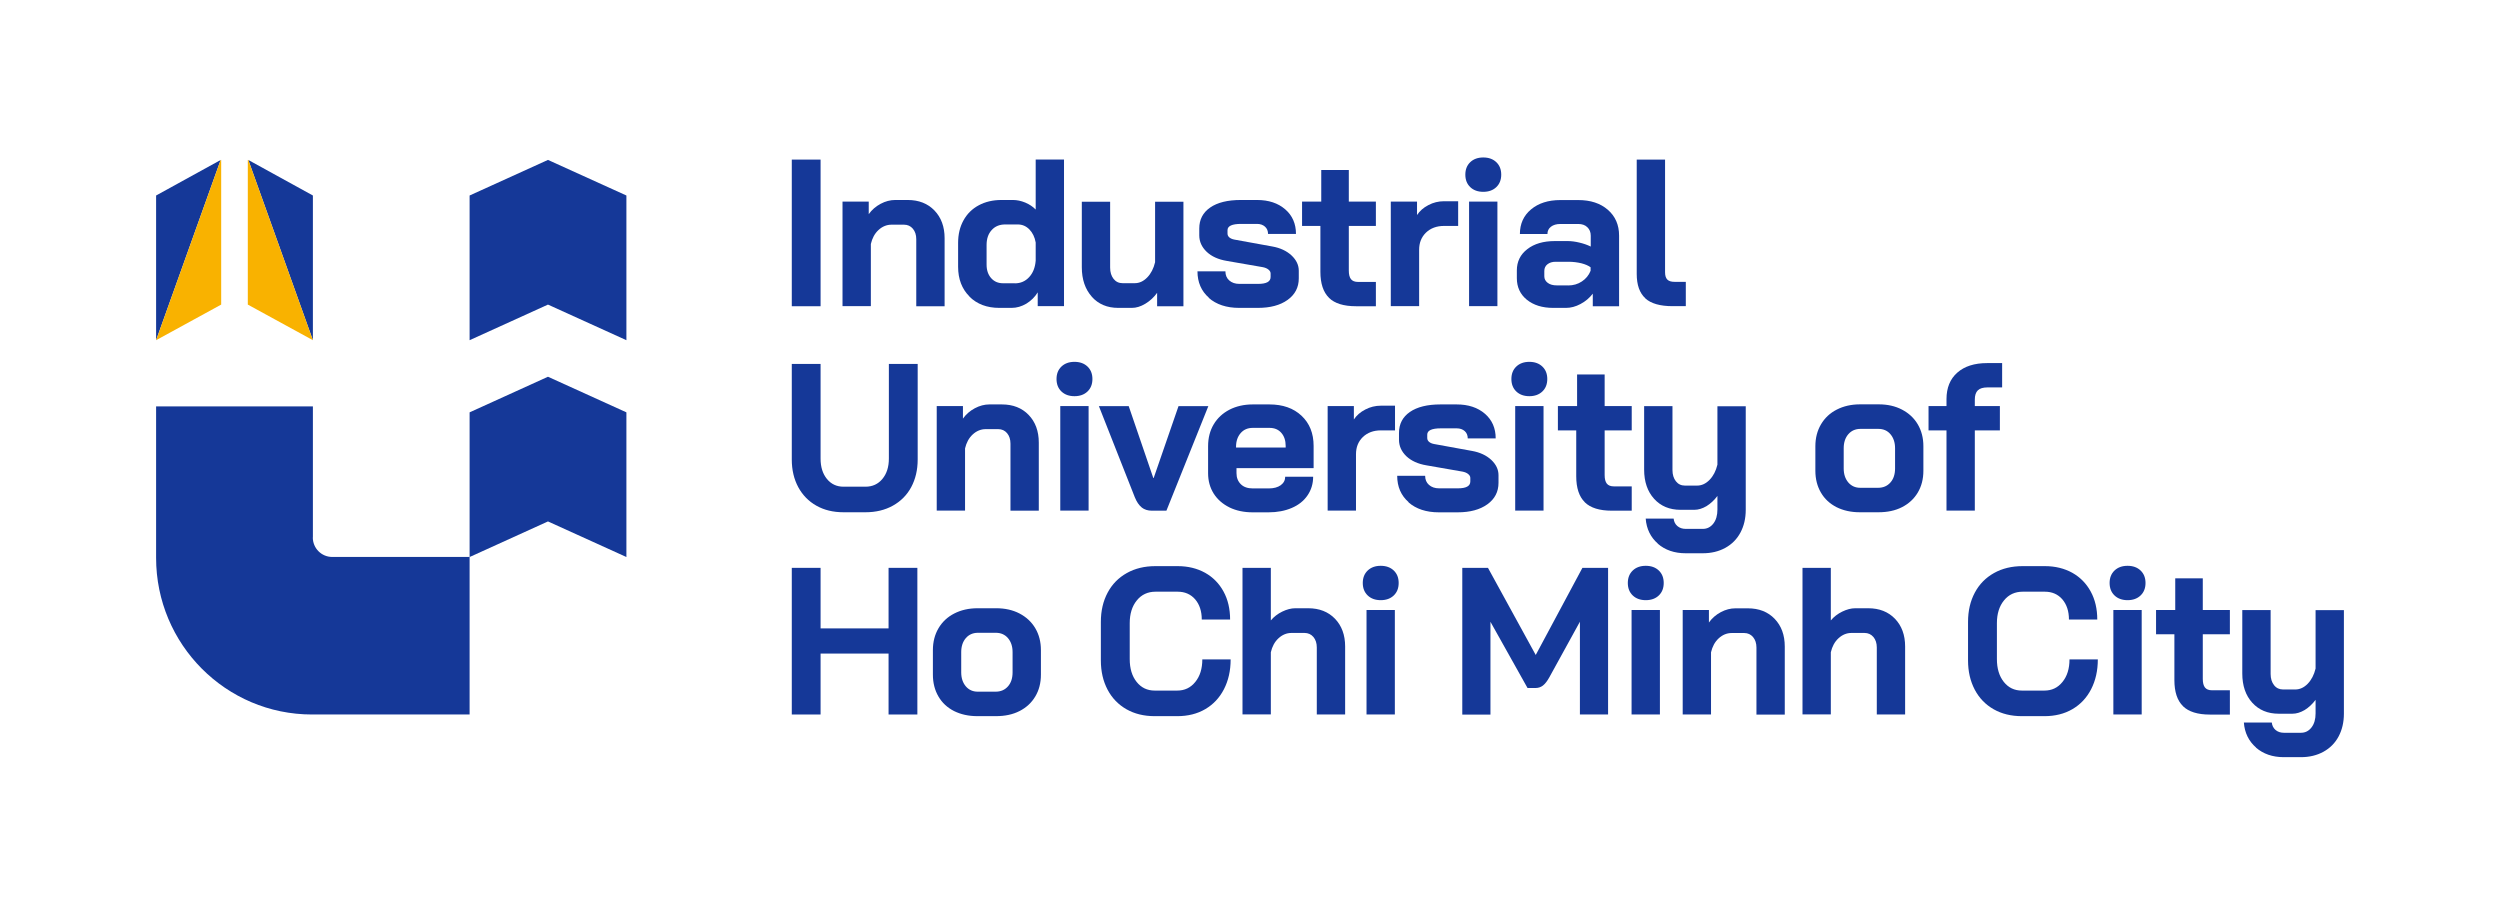
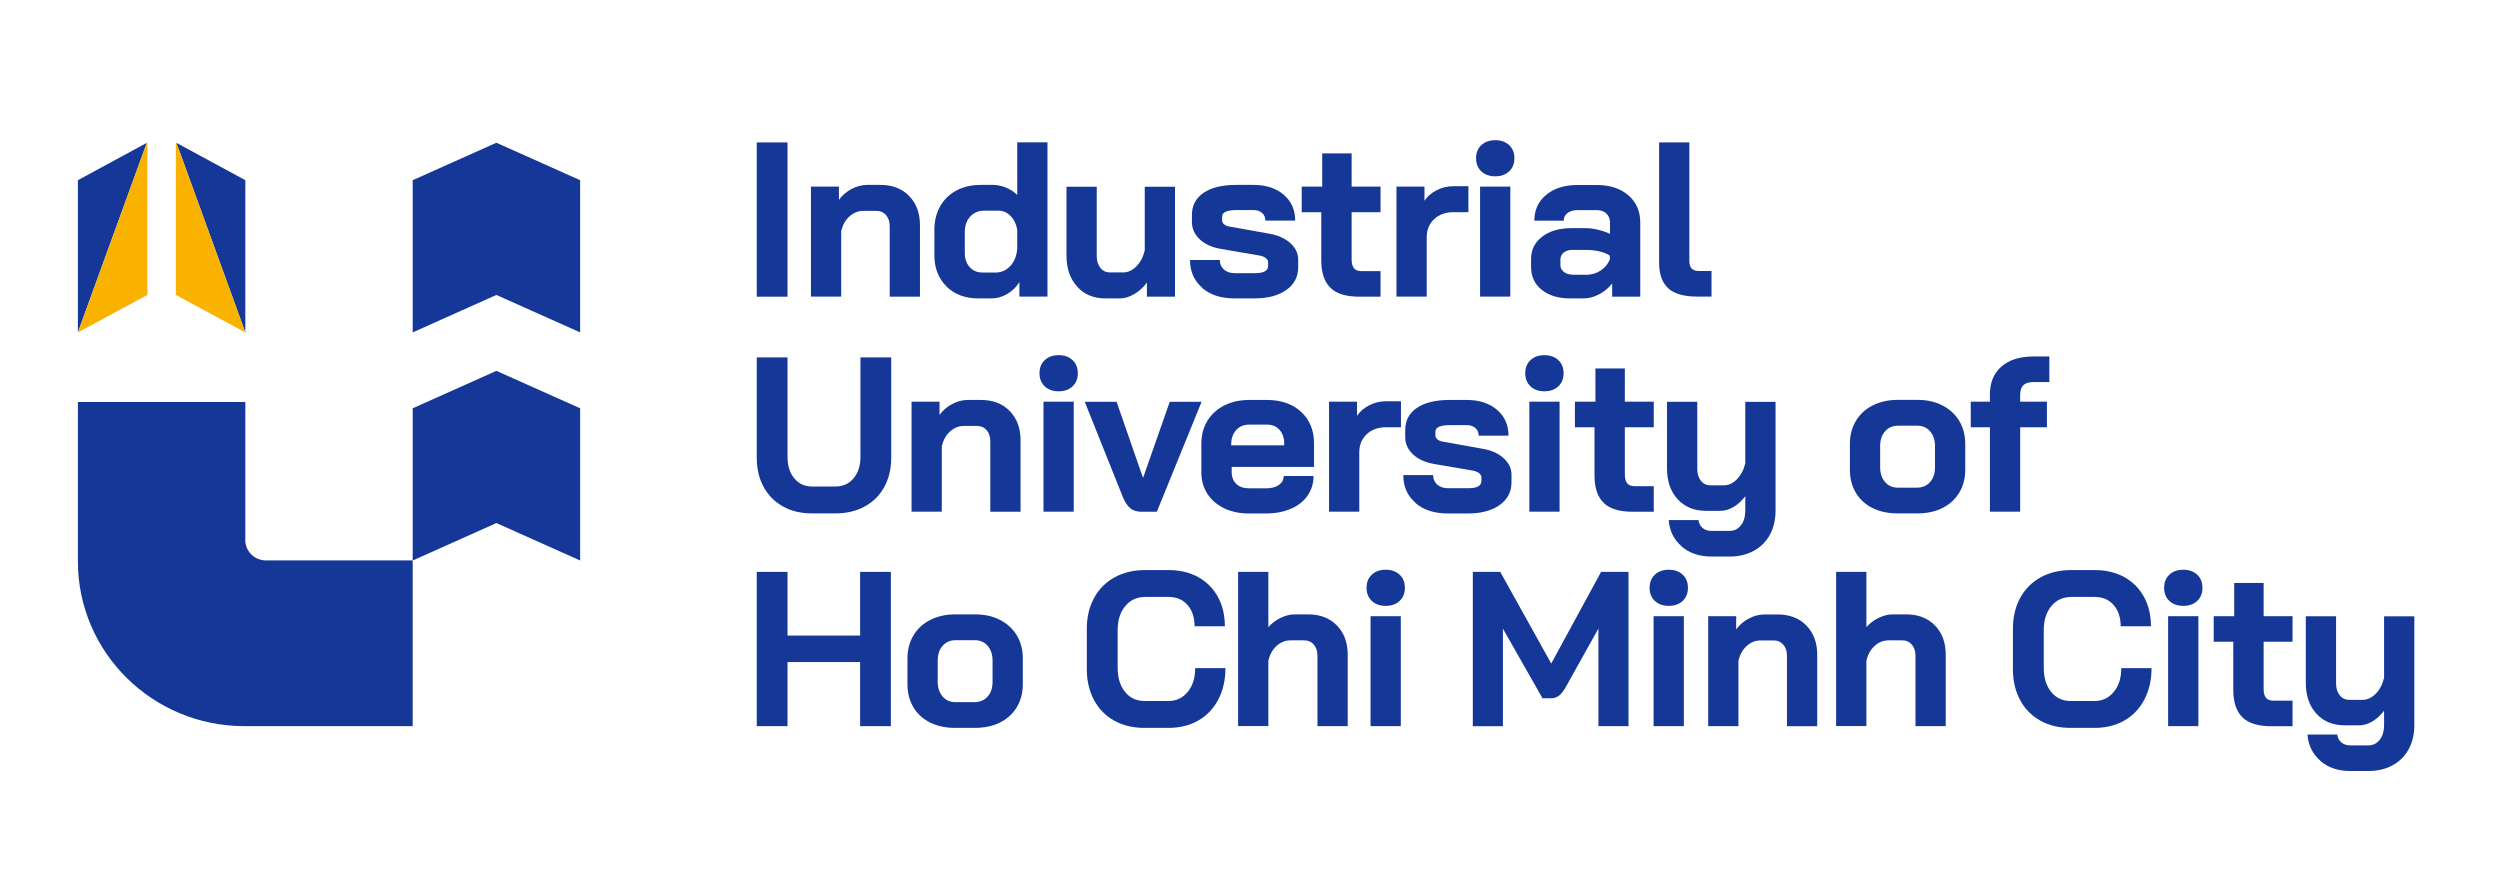
- <svg xmlns="http://www.w3.org/2000/svg" width="164" height="60" viewBox="0 0 164 60" fill="none">
-   <path d="M41.092 27.05L35.947 24.714L30.806 27.05V36.541L35.947 34.206L41.092 36.541V27.05Z" fill="#153898" />
-   <path d="M41.092 12.825L35.947 10.49L30.806 12.825V22.317L35.947 19.981L41.092 22.317V12.825Z" fill="#153898" />
-   <path d="M10.24 12.825V22.317L14.474 10.495L10.24 12.825Z" fill="#153898" />
-   <path d="M16.291 10.495L20.526 22.317V12.825L16.291 10.495Z" fill="#153898" />
-   <path d="M14.51 10.49V19.981L10.24 22.317L14.474 10.495L14.51 10.49Z" fill="#F9B200" />
-   <path d="M20.526 22.317L16.256 19.981V10.49L16.291 10.495L20.526 22.317Z" fill="#F9B200" />
-   <path d="M20.526 35.26V26.659H10.24V36.593C10.24 42.272 14.822 46.871 20.469 46.871H30.806V36.536H21.795C21.089 36.536 20.52 35.965 20.52 35.255L20.526 35.26Z" fill="#153898" />
-   <path d="M51.941 10.469H53.83V20.089H51.941V10.469Z" fill="#153898" />
-   <path d="M55.264 13.227H56.989V14.05C57.189 13.767 57.45 13.54 57.767 13.371C58.085 13.201 58.407 13.119 58.725 13.119H59.544C60.271 13.119 60.86 13.35 61.3 13.808C61.741 14.266 61.966 14.873 61.966 15.624V20.089H60.107V15.691C60.107 15.408 60.031 15.176 59.882 15.002C59.734 14.827 59.539 14.739 59.303 14.739H58.484C58.167 14.739 57.88 14.857 57.629 15.089C57.378 15.32 57.215 15.629 57.128 16.005V20.084H55.269V13.227H55.264Z" fill="#153898" />
-   <path d="M63.599 19.451C63.102 18.958 62.852 18.304 62.852 17.502V15.933C62.852 15.372 62.969 14.883 63.205 14.456C63.44 14.029 63.773 13.7 64.203 13.469C64.633 13.237 65.13 13.119 65.693 13.119H66.446C66.712 13.119 66.978 13.175 67.255 13.288C67.526 13.402 67.756 13.556 67.941 13.746V10.464H69.799V20.084H68.074V19.179C67.889 19.482 67.644 19.724 67.337 19.915C67.024 20.1 66.702 20.197 66.364 20.197H65.555C64.746 20.197 64.091 19.951 63.594 19.457L63.599 19.451ZM66.574 18.587C66.948 18.587 67.26 18.453 67.511 18.181C67.761 17.913 67.905 17.553 67.941 17.1V15.907C67.879 15.552 67.736 15.264 67.526 15.048C67.311 14.832 67.06 14.724 66.768 14.724H65.934C65.57 14.724 65.273 14.847 65.053 15.094C64.828 15.341 64.72 15.665 64.72 16.072V17.363C64.72 17.728 64.823 18.026 65.022 18.248C65.222 18.474 65.483 18.582 65.801 18.582H66.579L66.574 18.587Z" fill="#153898" />
-   <path d="M71.622 19.462C71.187 18.973 70.967 18.33 70.967 17.532V13.232H72.825V17.558C72.825 17.862 72.902 18.104 73.05 18.294C73.199 18.484 73.399 18.577 73.644 18.577H74.438C74.74 18.577 75.011 18.453 75.257 18.201C75.503 17.949 75.677 17.615 75.774 17.203V13.232H77.633V20.089H75.907V19.209C75.697 19.503 75.442 19.739 75.134 19.925C74.827 20.11 74.535 20.197 74.254 20.197H73.353C72.631 20.197 72.052 19.95 71.617 19.462H71.622Z" fill="#153898" />
-   <path d="M79.307 19.534C78.805 19.096 78.554 18.515 78.554 17.8H80.387C80.387 18.047 80.469 18.248 80.638 18.397C80.807 18.546 81.027 18.623 81.304 18.623H82.532C83.08 18.623 83.352 18.474 83.352 18.171V17.939C83.352 17.846 83.306 17.764 83.213 17.687C83.121 17.61 82.998 17.558 82.845 17.527L80.479 17.116C79.921 17.023 79.481 16.823 79.159 16.519C78.836 16.21 78.672 15.85 78.672 15.439V14.986C78.672 14.4 78.913 13.942 79.389 13.613C79.865 13.283 80.536 13.119 81.391 13.119H82.456C83.224 13.119 83.838 13.324 84.309 13.731C84.78 14.137 85.016 14.677 85.016 15.346H83.183C83.183 15.146 83.116 14.986 82.983 14.868C82.85 14.749 82.676 14.688 82.456 14.688H81.416C80.822 14.688 80.525 14.827 80.525 15.099V15.32C80.525 15.423 80.566 15.506 80.643 15.573C80.72 15.639 80.833 15.691 80.976 15.717L83.464 16.169C83.981 16.262 84.401 16.457 84.724 16.756C85.041 17.054 85.2 17.389 85.2 17.764V18.258C85.2 18.855 84.954 19.323 84.468 19.673C83.981 20.023 83.331 20.197 82.517 20.197H81.288C80.459 20.197 79.793 19.976 79.292 19.539L79.307 19.534Z" fill="#153898" />
-   <path d="M87.181 19.534C86.808 19.168 86.618 18.597 86.618 17.831V14.821H85.415V13.226H86.674V11.153H88.482V13.226H90.258V14.821H88.482V17.748C88.482 18.006 88.528 18.191 88.625 18.314C88.722 18.433 88.871 18.494 89.081 18.494H90.258V20.089H88.948C88.144 20.089 87.555 19.904 87.181 19.539V19.534Z" fill="#153898" />
-   <path d="M91.231 13.227H92.957V14.106C93.131 13.839 93.376 13.623 93.704 13.453C94.026 13.283 94.37 13.201 94.723 13.201H95.655V14.821H94.723C94.242 14.821 93.847 14.971 93.545 15.259C93.243 15.552 93.095 15.928 93.095 16.385V20.084H91.236V13.227H91.231Z" fill="#153898" />
-   <path d="M96.448 12.275C96.233 12.069 96.126 11.796 96.126 11.457C96.126 11.117 96.233 10.845 96.448 10.639C96.663 10.433 96.95 10.33 97.303 10.33C97.657 10.33 97.943 10.433 98.158 10.639C98.373 10.845 98.481 11.117 98.481 11.457C98.481 11.796 98.373 12.069 98.158 12.275C97.943 12.481 97.657 12.584 97.303 12.584C96.95 12.584 96.663 12.481 96.448 12.275ZM96.371 13.227H98.23V20.084H96.371V13.227Z" fill="#153898" />
-   <path d="M100.16 19.662C99.725 19.307 99.505 18.834 99.505 18.248V17.738C99.505 17.162 99.735 16.694 100.191 16.344C100.647 15.989 101.251 15.814 101.998 15.814H102.833C103.068 15.814 103.324 15.845 103.601 15.912C103.872 15.974 104.123 16.061 104.353 16.174V15.459C104.353 15.233 104.277 15.043 104.128 14.904C103.98 14.76 103.78 14.693 103.534 14.693H102.357C102.101 14.693 101.896 14.755 101.742 14.873C101.589 14.991 101.512 15.151 101.512 15.351H99.705C99.705 14.682 99.95 14.142 100.437 13.736C100.923 13.33 101.563 13.124 102.357 13.124H103.534C104.338 13.124 104.983 13.335 105.475 13.762C105.966 14.189 106.212 14.755 106.212 15.459V20.089H104.487V19.266C104.266 19.549 104 19.776 103.678 19.945C103.36 20.115 103.043 20.197 102.736 20.197H101.886C101.174 20.197 100.601 20.017 100.16 19.662ZM102.869 18.726C103.207 18.726 103.509 18.639 103.77 18.464C104.036 18.289 104.225 18.057 104.343 17.764V17.533C104.195 17.424 103.995 17.337 103.734 17.27C103.473 17.209 103.196 17.172 102.904 17.172H102.044C101.824 17.172 101.65 17.229 101.512 17.337C101.374 17.445 101.307 17.594 101.307 17.774V18.129C101.307 18.304 101.384 18.443 101.532 18.556C101.681 18.669 101.881 18.721 102.126 18.721H102.864L102.869 18.726Z" fill="#153898" />
-   <path d="M107.937 19.57C107.558 19.225 107.369 18.695 107.369 17.97V10.469H109.228V17.862C109.228 18.083 109.279 18.242 109.376 18.34C109.478 18.443 109.637 18.489 109.852 18.489H110.589V20.084H109.714C108.905 20.084 108.306 19.914 107.927 19.57H107.937Z" fill="#153898" />
-   <path d="M53.554 33.172C53.042 32.884 52.648 32.477 52.366 31.958C52.084 31.433 51.941 30.831 51.941 30.142V23.876H53.83V30.085C53.83 30.636 53.969 31.078 54.245 31.418C54.522 31.757 54.885 31.927 55.331 31.927H56.779C57.235 31.927 57.604 31.757 57.885 31.418C58.167 31.078 58.31 30.636 58.31 30.085V23.876H60.2V30.142C60.2 30.831 60.056 31.433 59.775 31.958C59.493 32.482 59.089 32.884 58.571 33.172C58.054 33.46 57.455 33.604 56.779 33.604H55.331C54.655 33.604 54.061 33.46 53.554 33.172Z" fill="#153898" />
-   <path d="M61.444 26.638H63.169V27.461C63.369 27.178 63.63 26.952 63.947 26.782C64.265 26.613 64.587 26.53 64.905 26.53H65.724C66.451 26.53 67.04 26.762 67.48 27.22C67.92 27.677 68.145 28.285 68.145 29.036V33.501H66.287V29.102C66.287 28.82 66.21 28.588 66.062 28.413C65.913 28.238 65.719 28.151 65.483 28.151H64.664C64.347 28.151 64.06 28.269 63.809 28.501C63.558 28.732 63.394 29.041 63.307 29.416V33.496H61.449V26.638H61.444Z" fill="#153898" />
-   <path d="M69.63 25.681C69.415 25.476 69.308 25.203 69.308 24.863C69.308 24.524 69.415 24.251 69.63 24.046C69.846 23.84 70.132 23.737 70.485 23.737C70.839 23.737 71.125 23.84 71.341 24.046C71.555 24.251 71.663 24.524 71.663 24.863C71.663 25.203 71.555 25.476 71.341 25.681C71.125 25.887 70.839 25.99 70.485 25.99C70.132 25.99 69.846 25.887 69.63 25.681ZM69.554 26.638H71.412V33.496H69.554V26.638Z" fill="#153898" />
-   <path d="M74.894 33.285C74.714 33.141 74.561 32.915 74.438 32.606L72.088 26.644H74.044L75.656 31.356H75.682L77.31 26.644H79.266L76.517 33.501H75.559C75.293 33.501 75.073 33.429 74.894 33.29V33.285Z" fill="#153898" />
-   <path d="M80.653 33.285C80.213 33.069 79.865 32.765 79.619 32.38C79.374 31.988 79.251 31.546 79.251 31.042V29.267C79.251 28.727 79.374 28.248 79.619 27.837C79.865 27.425 80.208 27.107 80.653 26.875C81.094 26.649 81.606 26.53 82.179 26.53H83.275C84.15 26.53 84.852 26.777 85.379 27.271C85.906 27.765 86.173 28.423 86.173 29.252V30.708H81.114V31.037C81.114 31.34 81.212 31.582 81.401 31.767C81.59 31.953 81.852 32.04 82.179 32.04H83.244C83.562 32.04 83.823 31.968 84.017 31.829C84.212 31.685 84.309 31.5 84.309 31.273H86.142C86.142 31.731 86.019 32.138 85.773 32.498C85.528 32.858 85.185 33.131 84.739 33.321C84.299 33.511 83.787 33.609 83.213 33.609H82.174C81.601 33.609 81.094 33.501 80.648 33.285H80.653ZM84.34 29.36V29.252C84.34 28.897 84.243 28.609 84.053 28.393C83.864 28.177 83.608 28.069 83.285 28.069H82.179C81.852 28.069 81.585 28.182 81.386 28.413C81.186 28.645 81.084 28.943 81.084 29.319V29.36H84.34Z" fill="#153898" />
-   <path d="M87.089 26.638H88.814V27.518C88.989 27.25 89.234 27.034 89.562 26.865C89.885 26.695 90.228 26.613 90.581 26.613H91.513V28.233H90.581C90.1 28.233 89.705 28.382 89.403 28.67C89.101 28.964 88.953 29.339 88.953 29.797V33.496H87.094V26.638H87.089Z" fill="#153898" />
-   <path d="M92.409 32.945C91.907 32.508 91.656 31.927 91.656 31.212H93.489C93.489 31.459 93.571 31.659 93.74 31.808C93.909 31.958 94.129 32.035 94.405 32.035H95.634C96.182 32.035 96.453 31.886 96.453 31.582V31.351C96.453 31.258 96.407 31.176 96.315 31.099C96.223 31.021 96.1 30.97 95.947 30.939L93.581 30.527C93.023 30.435 92.583 30.234 92.26 29.931C91.938 29.622 91.774 29.262 91.774 28.85V28.398C91.774 27.811 92.014 27.353 92.49 27.024C92.967 26.695 93.637 26.53 94.492 26.53H95.557C96.325 26.53 96.94 26.736 97.411 27.142C97.882 27.549 98.117 28.089 98.117 28.758H96.284C96.284 28.557 96.218 28.398 96.085 28.279C95.952 28.161 95.778 28.099 95.557 28.099H94.518C93.924 28.099 93.627 28.238 93.627 28.511V28.732C93.627 28.835 93.668 28.917 93.745 28.984C93.822 29.051 93.934 29.102 94.078 29.128L96.566 29.581C97.083 29.674 97.503 29.869 97.826 30.167C98.143 30.466 98.302 30.8 98.302 31.176V31.67C98.302 32.266 98.056 32.734 97.57 33.084C97.083 33.434 96.433 33.609 95.619 33.609H94.39C93.561 33.609 92.895 33.388 92.393 32.95L92.409 32.945Z" fill="#153898" />
-   <path d="M99.469 25.681C99.254 25.476 99.147 25.203 99.147 24.863C99.147 24.524 99.254 24.251 99.469 24.046C99.684 23.84 99.971 23.737 100.324 23.737C100.677 23.737 100.964 23.84 101.179 24.046C101.394 24.251 101.502 24.524 101.502 24.863C101.502 25.203 101.394 25.476 101.179 25.681C100.964 25.887 100.677 25.99 100.324 25.99C99.971 25.99 99.684 25.887 99.469 25.681ZM99.397 26.638H101.256V33.496H99.397V26.638Z" fill="#153898" />
-   <path d="M103.964 32.946C103.59 32.58 103.401 32.009 103.401 31.243V28.233H102.198V26.638H103.457V24.565H105.265V26.638H107.041V28.233H105.265V31.16C105.265 31.418 105.311 31.603 105.408 31.726C105.505 31.845 105.654 31.906 105.864 31.906H107.041V33.501H105.731C104.927 33.501 104.338 33.316 103.964 32.951V32.946Z" fill="#153898" />
-   <path d="M108.756 35.662C108.28 35.245 108.009 34.7 107.958 34.021H109.791C109.811 34.221 109.893 34.386 110.036 34.509C110.18 34.633 110.364 34.695 110.584 34.695H111.706C111.987 34.695 112.217 34.576 112.397 34.345C112.576 34.113 112.663 33.805 112.663 33.429V32.534C112.453 32.817 112.212 33.038 111.946 33.203C111.675 33.362 111.409 33.444 111.147 33.444H110.246C109.524 33.444 108.946 33.203 108.511 32.724C108.076 32.246 107.855 31.603 107.855 30.805V26.644H109.714V30.836C109.714 31.14 109.791 31.382 109.939 31.572C110.088 31.762 110.287 31.855 110.533 31.855H111.327C111.629 31.855 111.9 31.731 112.146 31.479C112.392 31.227 112.566 30.893 112.663 30.481V26.649H114.521V33.439C114.521 34.005 114.404 34.504 114.173 34.936C113.943 35.368 113.61 35.703 113.18 35.94C112.75 36.176 112.258 36.294 111.7 36.294H110.579C109.842 36.294 109.233 36.084 108.751 35.667L108.756 35.662Z" fill="#153898" />
-   <path d="M120.476 33.27C120.036 33.043 119.693 32.729 119.452 32.313C119.211 31.901 119.088 31.423 119.088 30.883V29.272C119.088 28.732 119.211 28.254 119.457 27.837C119.703 27.42 120.046 27.096 120.491 26.87C120.932 26.643 121.444 26.525 122.017 26.525H123.246C123.819 26.525 124.326 26.638 124.771 26.87C125.212 27.101 125.56 27.42 125.806 27.837C126.051 28.254 126.174 28.732 126.174 29.272V30.883C126.174 31.423 126.051 31.901 125.806 32.313C125.56 32.724 125.217 33.043 124.771 33.27C124.331 33.496 123.814 33.604 123.23 33.604H122.002C121.428 33.604 120.921 33.491 120.476 33.27ZM123.205 31.999C123.543 31.999 123.809 31.881 124.014 31.649C124.218 31.418 124.316 31.109 124.316 30.733V29.401C124.316 29.025 124.213 28.722 124.014 28.485C123.814 28.248 123.548 28.135 123.22 28.135H122.043C121.715 28.135 121.449 28.254 121.249 28.485C121.049 28.717 120.947 29.025 120.947 29.401V30.733C120.947 31.109 121.049 31.412 121.249 31.649C121.449 31.881 121.71 31.999 122.027 31.999H123.205Z" fill="#153898" />
-   <path d="M127.69 28.233H126.512V26.638H127.69V26.186C127.69 25.445 127.925 24.863 128.396 24.447C128.867 24.03 129.518 23.819 130.357 23.819H131.34V25.414H130.383C130.091 25.414 129.881 25.476 129.748 25.604C129.615 25.733 129.548 25.933 129.548 26.211V26.638H131.192V28.233H129.548V33.496H127.69V28.233Z" fill="#153898" />
-   <path d="M51.941 37.251H53.83V41.223H58.29V37.251H60.179V46.871H58.29V42.874H53.83V46.871H51.941V37.251Z" fill="#153898" />
-   <path d="M62.585 46.645C62.145 46.419 61.802 46.105 61.561 45.688C61.321 45.277 61.198 44.798 61.198 44.258V42.648C61.198 42.108 61.321 41.629 61.566 41.212C61.812 40.796 62.155 40.472 62.601 40.245C63.041 40.019 63.553 39.901 64.126 39.901H65.355C65.929 39.901 66.436 40.014 66.881 40.245C67.321 40.477 67.669 40.796 67.915 41.212C68.161 41.629 68.284 42.108 68.284 42.648V44.258C68.284 44.798 68.161 45.277 67.915 45.688C67.669 46.1 67.326 46.419 66.881 46.645C66.441 46.871 65.924 46.979 65.34 46.979H64.111C63.538 46.979 63.031 46.866 62.585 46.645ZM65.314 45.374C65.652 45.374 65.918 45.256 66.123 45.025C66.328 44.793 66.425 44.484 66.425 44.109V42.776C66.425 42.401 66.323 42.097 66.123 41.861C65.924 41.629 65.657 41.511 65.33 41.511H64.152C63.824 41.511 63.558 41.629 63.358 41.861C63.159 42.092 63.056 42.401 63.056 42.776V44.109C63.056 44.484 63.159 44.788 63.358 45.025C63.558 45.256 63.819 45.374 64.137 45.374H65.314Z" fill="#153898" />
-   <path d="M73.895 46.527C73.363 46.223 72.948 45.796 72.656 45.241C72.364 44.685 72.216 44.047 72.216 43.322V40.796C72.216 40.071 72.364 39.433 72.661 38.877C72.958 38.321 73.378 37.894 73.921 37.591C74.464 37.287 75.088 37.138 75.8 37.138H77.249C77.935 37.138 78.534 37.287 79.056 37.575C79.578 37.869 79.978 38.28 80.264 38.805C80.551 39.33 80.695 39.942 80.695 40.642H78.836C78.836 40.091 78.688 39.649 78.401 39.314C78.109 38.98 77.725 38.815 77.254 38.815H75.805C75.293 38.815 74.883 39.006 74.576 39.386C74.264 39.767 74.11 40.266 74.11 40.878V43.239C74.11 43.852 74.259 44.351 74.561 44.731C74.863 45.112 75.257 45.302 75.749 45.302H77.228C77.71 45.302 78.104 45.117 78.411 44.736C78.718 44.361 78.872 43.867 78.872 43.255H80.73C80.73 43.996 80.582 44.649 80.29 45.215C79.998 45.781 79.589 46.213 79.061 46.522C78.534 46.83 77.919 46.98 77.228 46.98H75.749C75.047 46.98 74.428 46.83 73.895 46.527Z" fill="#153898" />
-   <path d="M81.508 37.251H83.367V40.698C83.567 40.461 83.817 40.266 84.114 40.122C84.411 39.978 84.698 39.901 84.969 39.901H85.819C86.546 39.901 87.135 40.132 87.576 40.59C88.016 41.048 88.241 41.655 88.241 42.406V46.871H86.382V42.473C86.382 42.19 86.306 41.958 86.157 41.783C86.009 41.609 85.814 41.521 85.574 41.521H84.724C84.406 41.521 84.12 41.639 83.869 41.871C83.618 42.102 83.454 42.411 83.367 42.787V46.866H81.508V37.246V37.251Z" fill="#153898" />
-   <path d="M89.721 39.062C89.506 38.856 89.398 38.584 89.398 38.244C89.398 37.904 89.506 37.632 89.721 37.426C89.936 37.22 90.222 37.117 90.576 37.117C90.929 37.117 91.216 37.22 91.431 37.426C91.646 37.632 91.753 37.904 91.753 38.244C91.753 38.584 91.646 38.856 91.431 39.062C91.216 39.268 90.929 39.371 90.576 39.371C90.222 39.371 89.936 39.268 89.721 39.062ZM89.644 40.014H91.502V46.871H89.644V40.014Z" fill="#153898" />
-   <path d="M95.926 37.251H97.611L100.744 42.967L103.806 37.251H105.49V46.871H103.642V40.785L101.63 44.443C101.491 44.69 101.353 44.865 101.215 44.973C101.072 45.081 100.913 45.133 100.728 45.133H100.206L97.774 40.791V46.877H95.926V37.256V37.251Z" fill="#153898" />
-   <path d="M107.108 39.062C106.893 38.856 106.785 38.584 106.785 38.244C106.785 37.904 106.893 37.632 107.108 37.426C107.323 37.22 107.61 37.117 107.963 37.117C108.316 37.117 108.603 37.22 108.818 37.426C109.033 37.632 109.14 37.904 109.14 38.244C109.14 38.584 109.033 38.856 108.818 39.062C108.603 39.268 108.316 39.371 107.963 39.371C107.61 39.371 107.323 39.268 107.108 39.062ZM107.031 40.014H108.89V46.871H107.031V40.014Z" fill="#153898" />
-   <path d="M110.38 40.014H112.105V40.837C112.305 40.554 112.566 40.328 112.883 40.158C113.201 39.988 113.523 39.906 113.841 39.906H114.66C115.387 39.906 115.976 40.137 116.416 40.595C116.856 41.053 117.081 41.66 117.081 42.411V46.877H115.223V42.478C115.223 42.195 115.146 41.964 114.998 41.789C114.849 41.614 114.655 41.526 114.419 41.526H113.6C113.283 41.526 112.996 41.645 112.745 41.876C112.494 42.108 112.33 42.416 112.243 42.792V46.871H110.385V40.014H110.38Z" fill="#153898" />
-   <path d="M118.244 37.251H120.102V40.698C120.302 40.461 120.553 40.266 120.85 40.122C121.147 39.978 121.433 39.901 121.705 39.901H122.555C123.282 39.901 123.87 40.132 124.311 40.59C124.751 41.048 124.976 41.655 124.976 42.406V46.871H123.118V42.473C123.118 42.19 123.041 41.958 122.892 41.783C122.744 41.609 122.549 41.521 122.309 41.521H121.459C121.141 41.521 120.855 41.639 120.604 41.871C120.353 42.102 120.189 42.411 120.102 42.787V46.866H118.244V37.246V37.251Z" fill="#153898" />
-   <path d="M130.782 46.527C130.25 46.223 129.835 45.796 129.543 45.241C129.251 44.685 129.103 44.047 129.103 43.322V40.796C129.103 40.071 129.251 39.433 129.548 38.877C129.845 38.321 130.265 37.894 130.808 37.591C131.351 37.287 131.975 37.138 132.687 37.138H134.136C134.822 37.138 135.421 37.287 135.943 37.575C136.465 37.869 136.865 38.28 137.151 38.805C137.438 39.33 137.581 39.942 137.581 40.642H135.723C135.723 40.091 135.574 39.649 135.288 39.314C134.996 38.98 134.612 38.815 134.141 38.815H132.692C132.18 38.815 131.77 39.006 131.463 39.386C131.151 39.767 130.997 40.266 130.997 40.878V43.239C130.997 43.852 131.146 44.351 131.448 44.731C131.75 45.112 132.144 45.302 132.636 45.302H134.115C134.597 45.302 134.991 45.117 135.298 44.736C135.605 44.361 135.759 43.867 135.759 43.255H137.617C137.617 43.996 137.469 44.649 137.177 45.215C136.885 45.781 136.476 46.213 135.948 46.522C135.421 46.83 134.806 46.98 134.115 46.98H132.636C131.934 46.98 131.315 46.83 130.782 46.527Z" fill="#153898" />
-   <path d="M138.713 39.062C138.498 38.856 138.39 38.584 138.39 38.244C138.39 37.904 138.498 37.632 138.713 37.426C138.928 37.22 139.215 37.117 139.568 37.117C139.921 37.117 140.208 37.22 140.423 37.426C140.638 37.632 140.746 37.904 140.746 38.244C140.746 38.584 140.638 38.856 140.423 39.062C140.208 39.268 139.921 39.371 139.568 39.371C139.215 39.371 138.928 39.268 138.713 39.062ZM138.636 40.014H140.495V46.871H138.636V40.014Z" fill="#153898" />
-   <path d="M143.203 46.321C142.829 45.956 142.64 45.385 142.64 44.618V41.608H141.437V40.014H142.696V37.94H144.503V40.014H146.28V41.608H144.503V44.536C144.503 44.793 144.55 44.978 144.647 45.102C144.744 45.22 144.893 45.282 145.102 45.282H146.28V46.876H144.969C144.166 46.876 143.577 46.691 143.203 46.326V46.321Z" fill="#153898" />
-   <path d="M147.995 49.037C147.519 48.62 147.248 48.075 147.197 47.396H149.029C149.05 47.597 149.132 47.761 149.275 47.885C149.419 48.008 149.603 48.07 149.823 48.07H150.944C151.226 48.07 151.456 47.952 151.635 47.72C151.815 47.489 151.902 47.18 151.902 46.804V45.909C151.692 46.192 151.451 46.413 151.185 46.578C150.914 46.737 150.647 46.82 150.386 46.82H149.485C148.763 46.82 148.185 46.578 147.749 46.099C147.314 45.621 147.094 44.978 147.094 44.181V40.019H148.953V44.212C148.953 44.515 149.029 44.757 149.178 44.947C149.326 45.138 149.526 45.23 149.772 45.23H150.565C150.867 45.23 151.139 45.107 151.385 44.855C151.63 44.602 151.804 44.268 151.902 43.857V40.024H153.76V46.815C153.76 47.38 153.642 47.88 153.412 48.312C153.182 48.744 152.849 49.078 152.419 49.315C151.989 49.551 151.497 49.67 150.939 49.67H149.818C149.081 49.67 148.471 49.459 147.99 49.042L147.995 49.037Z" fill="#153898" />
+ <svg xmlns="http://www.w3.org/2000/svg" width="321" height="115" viewBox="0 0 321 115" fill="none">
+   <path d="M74.491 52.425L63.735 47.617L52.99 52.425V71.968L63.735 67.159L74.491 71.968V52.425Z" fill="#153898" />
+   <path d="M74.49 23.137L63.735 18.328L52.99 23.137V42.68L63.735 37.871L74.49 42.68V23.137Z" fill="#153898" />
+   <path d="M10 23.137V42.68L18.851 18.339L10 23.137Z" fill="#153898" />
+   <path d="M22.65 18.339L31.5 42.68V23.137L22.65 18.339Z" fill="#153898" />
+   <path d="M18.925 18.328V37.871L10 42.68L18.851 18.339L18.925 18.328Z" fill="#F9B200" />
+   <path d="M31.5 42.68L22.575 37.871V18.328L22.65 18.339L31.5 42.68Z" fill="#F9B200" />
+   <path d="M31.5 69.331V51.62H10V72.074C10 83.768 19.578 93.238 31.383 93.238H52.99V71.958H34.154C32.678 71.958 31.49 70.782 31.49 69.32L31.5 69.331Z" fill="#153898" />
+   <path d="M97.168 18.286H101.117V38.094H97.168V18.286Z" fill="#153898" />
+   <path d="M104.114 23.963H107.72V25.658C108.138 25.076 108.684 24.61 109.347 24.26C110.011 23.911 110.685 23.741 111.348 23.741H113.061C114.58 23.741 115.811 24.218 116.732 25.16C117.652 26.103 118.123 27.353 118.123 28.9V38.094H114.238V29.037C114.238 28.455 114.077 27.978 113.767 27.618C113.457 27.258 113.05 27.078 112.558 27.078H110.845C110.182 27.078 109.583 27.321 109.058 27.798C108.534 28.275 108.191 28.91 108.009 29.683V38.083H104.124V23.963H104.114Z" fill="#153898" />
+   <path d="M121.537 36.78C120.499 35.764 119.974 34.418 119.974 32.766V29.535C119.974 28.381 120.22 27.374 120.713 26.495C121.205 25.616 121.901 24.938 122.799 24.462C123.698 23.985 124.737 23.741 125.914 23.741H127.487C128.043 23.741 128.6 23.858 129.178 24.091C129.745 24.324 130.227 24.642 130.612 25.034V18.276H134.497V38.083H130.89V36.219C130.505 36.844 129.991 37.342 129.349 37.734C128.696 38.115 128.022 38.316 127.316 38.316H125.625C123.934 38.316 122.564 37.808 121.526 36.791L121.537 36.78ZM127.755 35.001C128.536 35.001 129.189 34.725 129.713 34.164C130.237 33.613 130.537 32.872 130.612 31.94V29.482C130.484 28.751 130.184 28.158 129.745 27.713C129.296 27.268 128.771 27.046 128.161 27.046H126.417C125.657 27.046 125.036 27.3 124.576 27.809C124.105 28.317 123.88 28.984 123.88 29.821V32.48C123.88 33.232 124.094 33.846 124.512 34.302C124.929 34.768 125.475 34.99 126.139 34.99H127.765L127.755 35.001Z" fill="#153898" />
+   <path d="M138.307 36.801C137.397 35.795 136.937 34.471 136.937 32.829V23.974H140.822V32.882C140.822 33.507 140.982 34.005 141.293 34.397C141.603 34.789 142.02 34.98 142.534 34.98H144.193C144.824 34.98 145.392 34.725 145.905 34.206C146.419 33.687 146.783 32.999 146.986 32.151V23.974H150.871V38.094H147.264V36.282C146.826 36.886 146.291 37.373 145.649 37.755C145.006 38.136 144.396 38.316 143.808 38.316H141.924C140.415 38.316 139.206 37.808 138.296 36.801H138.307Z" fill="#153898" />
+   <path d="M154.371 36.95C153.322 36.05 152.797 34.852 152.797 33.38H156.629C156.629 33.889 156.8 34.302 157.153 34.609C157.506 34.916 157.967 35.075 158.544 35.075H161.113C162.258 35.075 162.825 34.768 162.825 34.143V33.666C162.825 33.475 162.729 33.306 162.536 33.147C162.344 32.988 162.087 32.882 161.766 32.819L156.821 31.971C155.655 31.781 154.735 31.368 154.06 30.743C153.386 30.107 153.044 29.366 153.044 28.518V27.586C153.044 26.379 153.547 25.436 154.542 24.758C155.537 24.08 156.939 23.741 158.726 23.741H160.952C162.558 23.741 163.842 24.165 164.827 25.002C165.811 25.838 166.303 26.951 166.303 28.328H162.472C162.472 27.915 162.333 27.586 162.055 27.343C161.777 27.099 161.413 26.972 160.952 26.972H158.78C157.538 26.972 156.918 27.258 156.918 27.819V28.275C156.918 28.486 157.003 28.656 157.164 28.794C157.324 28.931 157.56 29.037 157.86 29.09L163.061 30.022C164.142 30.213 165.019 30.616 165.693 31.23C166.357 31.844 166.689 32.533 166.689 33.306V34.323C166.689 35.552 166.175 36.516 165.158 37.236C164.142 37.956 162.782 38.316 161.081 38.316H158.512C156.779 38.316 155.387 37.861 154.339 36.96L154.371 36.95Z" fill="#153898" />
+   <path d="M170.83 36.95C170.049 36.198 169.653 35.022 169.653 33.444V27.247H167.138V23.963H169.771V19.695H173.549V23.963H177.262V27.247H173.549V33.274C173.549 33.804 173.645 34.185 173.848 34.439C174.052 34.683 174.362 34.81 174.801 34.81H177.262V38.094H174.523C172.842 38.094 171.612 37.712 170.83 36.96V36.95Z" fill="#153898" />
+   <path d="M179.296 23.963H182.902V25.775C183.266 25.224 183.78 24.779 184.465 24.43C185.139 24.08 185.856 23.91 186.595 23.91H188.542V27.247H186.595C185.589 27.247 184.764 27.554 184.133 28.148C183.502 28.751 183.191 29.524 183.191 30.467V38.083H179.306V23.963H179.296Z" fill="#153898" />
+   <path d="M190.201 22.004C189.752 21.58 189.527 21.019 189.527 20.32C189.527 19.621 189.752 19.059 190.201 18.636C190.651 18.212 191.25 18 191.988 18C192.727 18 193.326 18.212 193.776 18.636C194.225 19.059 194.45 19.621 194.45 20.32C194.45 21.019 194.225 21.58 193.776 22.004C193.326 22.428 192.727 22.64 191.988 22.64C191.25 22.64 190.651 22.428 190.201 22.004ZM190.041 23.963H193.926V38.083H190.041V23.963Z" fill="#153898" />
+   <path d="M197.96 37.215C197.051 36.484 196.59 35.509 196.59 34.302V33.253C196.59 32.067 197.072 31.103 198.024 30.383C198.977 29.652 200.24 29.291 201.802 29.291H203.547C204.039 29.291 204.574 29.355 205.152 29.493C205.719 29.62 206.244 29.8 206.725 30.033V28.561C206.725 28.095 206.565 27.703 206.254 27.417C205.944 27.12 205.527 26.982 205.013 26.982H202.551C202.016 26.982 201.588 27.11 201.267 27.353C200.946 27.597 200.786 27.925 200.786 28.338H197.008C197.008 26.961 197.521 25.849 198.538 25.012C199.555 24.175 200.893 23.752 202.551 23.752H205.013C206.693 23.752 208.042 24.186 209.069 25.065C210.096 25.944 210.61 27.11 210.61 28.561V38.094H207.003V36.399C206.543 36.982 205.987 37.448 205.313 37.797C204.649 38.147 203.985 38.316 203.343 38.316H201.567C200.079 38.316 198.881 37.946 197.96 37.215ZM203.622 35.287C204.328 35.287 204.959 35.107 205.505 34.747C206.062 34.386 206.458 33.91 206.704 33.306V32.829C206.393 32.607 205.976 32.427 205.43 32.289C204.884 32.162 204.307 32.088 203.697 32.088H201.899C201.438 32.088 201.074 32.204 200.786 32.427C200.497 32.649 200.357 32.956 200.357 33.327V34.058C200.357 34.418 200.518 34.704 200.828 34.937C201.139 35.17 201.556 35.276 202.07 35.276H203.611L203.622 35.287Z" fill="#153898" />
+   <path d="M214.217 37.024C213.425 36.314 213.029 35.223 213.029 33.73V18.286H216.913V33.507C216.913 33.963 217.02 34.291 217.224 34.492C217.438 34.704 217.77 34.8 218.219 34.8H219.76V38.083H217.93C216.239 38.083 214.987 37.734 214.195 37.024H214.217Z" fill="#153898" />
+   <path d="M100.539 65.03C99.469 64.437 98.645 63.6 98.056 62.53C97.468 61.45 97.168 60.211 97.168 58.791V45.89H101.117V58.675C101.117 59.808 101.406 60.719 101.984 61.418C102.562 62.117 103.322 62.467 104.253 62.467H107.282C108.234 62.467 109.005 62.117 109.593 61.418C110.182 60.719 110.482 59.808 110.482 58.675V45.89H114.431V58.791C114.431 60.211 114.131 61.45 113.542 62.53C112.954 63.611 112.108 64.437 111.027 65.03C109.946 65.623 108.694 65.92 107.282 65.92H104.253C102.84 65.92 101.599 65.623 100.539 65.03Z" fill="#153898" />
+   <path d="M117.031 51.578H120.638V53.273C121.055 52.69 121.601 52.224 122.264 51.874C122.928 51.525 123.602 51.355 124.266 51.355H125.978C127.498 51.355 128.728 51.832 129.649 52.775C130.569 53.718 131.04 54.968 131.04 56.514V65.708H127.155V56.652C127.155 56.069 126.995 55.592 126.684 55.232C126.374 54.872 125.967 54.692 125.475 54.692H123.763C123.099 54.692 122.5 54.936 121.975 55.412C121.451 55.889 121.109 56.525 120.927 57.298V65.698H117.042V51.578H117.031Z" fill="#153898" />
+   <path d="M134.144 49.608C133.694 49.184 133.47 48.623 133.47 47.923C133.47 47.224 133.694 46.663 134.144 46.239C134.593 45.816 135.193 45.604 135.931 45.604C136.67 45.604 137.269 45.816 137.718 46.239C138.168 46.663 138.393 47.224 138.393 47.923C138.393 48.623 138.168 49.184 137.718 49.608C137.269 50.031 136.67 50.243 135.931 50.243C135.193 50.243 134.593 50.031 134.144 49.608ZM133.983 51.578H137.868V65.698H133.983V51.578Z" fill="#153898" />
+   <path d="M145.145 65.263C144.771 64.967 144.45 64.501 144.193 63.865L139.281 51.589H143.369L146.74 61.291H146.794L150.197 51.589H154.285L148.538 65.708H146.537C145.98 65.708 145.52 65.56 145.145 65.274V65.263Z" fill="#153898" />
+   <path d="M157.185 65.263C156.265 64.818 155.537 64.194 155.023 63.399C154.51 62.594 154.253 61.683 154.253 60.645V56.991C154.253 55.878 154.51 54.893 155.023 54.046C155.537 53.199 156.254 52.542 157.185 52.065C158.106 51.599 159.176 51.355 160.375 51.355H162.665C164.495 51.355 165.961 51.864 167.063 52.881C168.166 53.898 168.722 55.254 168.722 56.959V59.956H158.148V60.634C158.148 61.259 158.352 61.757 158.748 62.139C159.144 62.52 159.69 62.7 160.375 62.7H162.601C163.264 62.7 163.81 62.552 164.217 62.266C164.623 61.969 164.827 61.588 164.827 61.122H168.658C168.658 62.064 168.401 62.901 167.887 63.643C167.374 64.384 166.657 64.945 165.726 65.337C164.805 65.729 163.735 65.931 162.536 65.931H160.364C159.165 65.931 158.106 65.708 157.175 65.263H157.185ZM164.891 57.181V56.959C164.891 56.228 164.687 55.635 164.291 55.19C163.895 54.745 163.36 54.523 162.686 54.523H160.375C159.69 54.523 159.133 54.756 158.716 55.232C158.298 55.709 158.084 56.323 158.084 57.096V57.181H164.891Z" fill="#153898" />
+   <path d="M170.638 51.578H174.244V53.389C174.608 52.838 175.122 52.394 175.807 52.044C176.481 51.694 177.198 51.525 177.937 51.525H179.884V54.861H177.937C176.931 54.861 176.107 55.169 175.475 55.762C174.844 56.366 174.533 57.139 174.533 58.082V65.698H170.649V51.578H170.638Z" fill="#153898" />
+   <path d="M181.757 64.564C180.709 63.664 180.184 62.467 180.184 60.995H184.015C184.015 61.503 184.187 61.916 184.54 62.223C184.893 62.531 185.353 62.689 185.931 62.689H188.5C189.645 62.689 190.212 62.382 190.212 61.757V61.281C190.212 61.09 190.116 60.92 189.923 60.761C189.73 60.603 189.473 60.497 189.152 60.433L184.208 59.586C183.042 59.395 182.121 58.982 181.447 58.357C180.773 57.721 180.43 56.98 180.43 56.133V55.2C180.43 53.993 180.933 53.05 181.929 52.372C182.924 51.694 184.326 51.355 186.113 51.355H188.339C189.944 51.355 191.229 51.779 192.213 52.616C193.198 53.453 193.69 54.565 193.69 55.942H189.859C189.859 55.529 189.72 55.2 189.441 54.957C189.163 54.713 188.799 54.586 188.339 54.586H186.167C184.925 54.586 184.304 54.872 184.304 55.434V55.889C184.304 56.101 184.39 56.27 184.551 56.408C184.711 56.546 184.947 56.652 185.246 56.705L190.447 57.637C191.528 57.827 192.406 58.23 193.08 58.844C193.744 59.459 194.075 60.147 194.075 60.92V61.937C194.075 63.166 193.562 64.13 192.545 64.85C191.528 65.57 190.169 65.931 188.468 65.931H185.899C184.165 65.931 182.774 65.475 181.725 64.575L181.757 64.564Z" fill="#153898" />
+   <path d="M196.515 49.608C196.066 49.184 195.841 48.623 195.841 47.923C195.841 47.224 196.066 46.663 196.515 46.239C196.965 45.816 197.564 45.604 198.303 45.604C199.041 45.604 199.64 45.816 200.09 46.239C200.539 46.663 200.764 47.224 200.764 47.923C200.764 48.623 200.539 49.184 200.09 49.608C199.64 50.031 199.041 50.243 198.303 50.243C197.564 50.243 196.965 50.031 196.515 49.608ZM196.366 51.578H200.25V65.698H196.366V51.578Z" fill="#153898" />
+   <path d="M205.912 64.564C205.131 63.812 204.735 62.636 204.735 61.058V54.862H202.22V51.578H204.852V47.309H208.63V51.578H212.344V54.862H208.63V60.889C208.63 61.418 208.726 61.8 208.93 62.054C209.133 62.297 209.443 62.425 209.882 62.425H212.344V65.708H209.604C207.924 65.708 206.693 65.327 205.912 64.575V64.564Z" fill="#153898" />
+   <path d="M215.929 70.157C214.934 69.299 214.366 68.176 214.259 66.778H218.091C218.134 67.191 218.305 67.53 218.604 67.784C218.904 68.038 219.289 68.166 219.75 68.166H222.093C222.682 68.166 223.163 67.922 223.538 67.445C223.913 66.969 224.095 66.333 224.095 65.56V63.717C223.656 64.299 223.153 64.755 222.596 65.094C222.029 65.422 221.473 65.592 220.927 65.592H219.043C217.534 65.592 216.325 65.094 215.415 64.109C214.506 63.124 214.045 61.8 214.045 60.158V51.589H217.93V60.221C217.93 60.846 218.091 61.344 218.401 61.736C218.711 62.128 219.129 62.319 219.643 62.319H221.301C221.933 62.319 222.5 62.064 223.014 61.545C223.527 61.026 223.891 60.338 224.095 59.49V51.599H227.979V65.581C227.979 66.746 227.733 67.774 227.252 68.663C226.77 69.553 226.074 70.242 225.175 70.729C224.276 71.216 223.249 71.46 222.083 71.46H219.739C218.198 71.46 216.924 71.025 215.918 70.168L215.929 70.157Z" fill="#153898" />
+   <path d="M240.426 65.232C239.506 64.766 238.789 64.119 238.286 63.261C237.783 62.414 237.526 61.429 237.526 60.317V57.001C237.526 55.889 237.783 54.904 238.296 54.046C238.81 53.188 239.527 52.521 240.458 52.055C241.378 51.589 242.449 51.345 243.647 51.345H246.216C247.414 51.345 248.474 51.578 249.405 52.055C250.325 52.531 251.053 53.188 251.567 54.046C252.081 54.904 252.337 55.889 252.337 57.001V60.317C252.337 61.429 252.081 62.414 251.567 63.261C251.053 64.109 250.336 64.766 249.405 65.232C248.485 65.698 247.404 65.92 246.184 65.92H243.615C242.417 65.92 241.357 65.687 240.426 65.232ZM246.13 62.615C246.837 62.615 247.393 62.372 247.821 61.895C248.249 61.418 248.453 60.783 248.453 60.01V57.266C248.453 56.493 248.239 55.868 247.821 55.381C247.404 54.893 246.847 54.66 246.162 54.66H243.701C243.016 54.66 242.459 54.904 242.042 55.381C241.625 55.857 241.411 56.493 241.411 57.266V60.01C241.411 60.783 241.625 61.408 242.042 61.895C242.459 62.372 243.005 62.615 243.669 62.615H246.13Z" fill="#153898" />
+   <path d="M255.505 54.862H253.044V51.578H255.505V50.646C255.505 49.12 255.997 47.924 256.982 47.066C257.967 46.208 259.326 45.773 261.081 45.773H263.136V49.057H261.134C260.524 49.057 260.086 49.184 259.807 49.449C259.529 49.714 259.39 50.127 259.39 50.699V51.578H262.825V54.862H259.39V65.698H255.505V54.862Z" fill="#153898" />
+   <path d="M97.168 73.43H101.117V81.607H110.439V73.43H114.388V93.238H110.439V85.007H101.117V93.238H97.168V73.43Z" fill="#153898" />
+   <path d="M119.418 92.772C118.497 92.306 117.78 91.659 117.277 90.802C116.774 89.954 116.517 88.969 116.517 87.857V84.541C116.517 83.429 116.774 82.444 117.288 81.586C117.802 80.728 118.519 80.061 119.45 79.595C120.37 79.129 121.44 78.885 122.639 78.885H125.208C126.406 78.885 127.466 79.118 128.397 79.595C129.317 80.071 130.045 80.728 130.559 81.586C131.072 82.444 131.329 83.429 131.329 84.541V87.857C131.329 88.969 131.072 89.954 130.559 90.802C130.045 91.649 129.328 92.306 128.397 92.772C127.476 93.238 126.395 93.46 125.175 93.46H122.607C121.408 93.46 120.349 93.227 119.418 92.772ZM125.122 90.155C125.828 90.155 126.385 89.912 126.813 89.435C127.241 88.958 127.444 88.323 127.444 87.55V84.806C127.444 84.033 127.23 83.408 126.813 82.921C126.395 82.444 125.839 82.2 125.154 82.2H122.693C122.008 82.2 121.451 82.444 121.034 82.921C120.616 83.397 120.402 84.033 120.402 84.806V87.55C120.402 88.323 120.616 88.948 121.034 89.435C121.451 89.912 121.997 90.155 122.66 90.155H125.122Z" fill="#153898" />
+   <path d="M143.058 92.528C141.945 91.903 141.079 91.024 140.469 89.88C139.859 88.736 139.548 87.422 139.548 85.929V80.728C139.548 79.234 139.859 77.921 140.479 76.777C141.1 75.633 141.978 74.754 143.112 74.129C144.246 73.504 145.552 73.197 147.04 73.197H150.068C151.502 73.197 152.755 73.504 153.846 74.097C154.938 74.701 155.773 75.548 156.372 76.629C156.971 77.709 157.271 78.97 157.271 80.41H153.386C153.386 79.277 153.076 78.366 152.476 77.677C151.866 76.989 151.064 76.65 150.079 76.65H147.05C145.98 76.65 145.124 77.042 144.482 77.826C143.829 78.61 143.508 79.637 143.508 80.898V85.76C143.508 87.02 143.818 88.047 144.45 88.831C145.081 89.615 145.905 90.007 146.933 90.007H150.026C151.032 90.007 151.856 89.626 152.498 88.842C153.14 88.069 153.461 87.052 153.461 85.791H157.346C157.346 87.317 157.035 88.662 156.425 89.827C155.815 90.992 154.959 91.882 153.857 92.517C152.755 93.153 151.47 93.46 150.026 93.46H146.933C145.466 93.46 144.172 93.153 143.058 92.528Z" fill="#153898" />
+   <path d="M158.973 73.43H162.857V80.527C163.275 80.04 163.799 79.637 164.42 79.341C165.041 79.044 165.64 78.885 166.207 78.885H167.984C169.503 78.885 170.734 79.362 171.654 80.304C172.575 81.247 173.046 82.497 173.046 84.043V93.238H169.161V84.181C169.161 83.599 169 83.122 168.69 82.762C168.38 82.402 167.973 82.222 167.47 82.222H165.693C165.03 82.222 164.431 82.465 163.906 82.942C163.382 83.418 163.039 84.054 162.857 84.827V93.227H158.973V73.419V73.43Z" fill="#153898" />
+   <path d="M176.139 77.159C175.689 76.735 175.464 76.173 175.464 75.474C175.464 74.775 175.689 74.214 176.139 73.79C176.588 73.366 177.187 73.154 177.926 73.154C178.664 73.154 179.264 73.366 179.713 73.79C180.163 74.214 180.387 74.775 180.387 75.474C180.387 76.173 180.163 76.735 179.713 77.159C179.264 77.582 178.664 77.794 177.926 77.794C177.187 77.794 176.588 77.582 176.139 77.159ZM175.978 79.118H179.863V93.238H175.978V79.118Z" fill="#153898" />
+   <path d="M189.11 73.43H192.631L199.18 85.198L205.58 73.43H209.101V93.238H205.238V80.707L201.032 88.238C200.743 88.746 200.454 89.106 200.165 89.329C199.865 89.551 199.533 89.657 199.148 89.657H198.057L192.973 80.717V93.248H189.11V73.44V73.43Z" fill="#153898" />
+   <path d="M212.483 77.159C212.033 76.735 211.809 76.173 211.809 75.474C211.809 74.775 212.033 74.214 212.483 73.79C212.932 73.366 213.532 73.154 214.27 73.154C215.008 73.154 215.608 73.366 216.057 73.79C216.507 74.214 216.732 74.775 216.732 75.474C216.732 76.173 216.507 76.735 216.057 77.159C215.608 77.582 215.008 77.794 214.27 77.794C213.532 77.794 212.932 77.582 212.483 77.159ZM212.322 79.118H216.207V93.238H212.322V79.118Z" fill="#153898" />
+   <path d="M219.322 79.118H222.928V80.813C223.346 80.23 223.891 79.764 224.555 79.415C225.218 79.065 225.893 78.896 226.556 78.896H228.269C229.788 78.896 231.019 79.372 231.939 80.315C232.86 81.258 233.331 82.508 233.331 84.054V93.248H229.446V84.192C229.446 83.609 229.285 83.133 228.975 82.772C228.664 82.412 228.258 82.232 227.765 82.232H226.053C225.39 82.232 224.79 82.476 224.266 82.953C223.741 83.429 223.399 84.065 223.217 84.838V93.238H219.332V79.118H219.322Z" fill="#153898" />
+   <path d="M235.76 73.43H239.645V80.527C240.062 80.04 240.586 79.637 241.207 79.341C241.828 79.044 242.427 78.885 242.994 78.885H244.771C246.291 78.885 247.521 79.362 248.442 80.304C249.362 81.247 249.833 82.497 249.833 84.043V93.238H245.948V84.181C245.948 83.599 245.788 83.122 245.477 82.762C245.167 82.402 244.76 82.222 244.257 82.222H242.481C241.817 82.222 241.218 82.465 240.693 82.942C240.169 83.418 239.826 84.054 239.645 84.827V93.227H235.76V73.419V73.43Z" fill="#153898" />
+   <path d="M261.969 92.528C260.856 91.903 259.989 91.024 259.379 89.88C258.769 88.736 258.459 87.422 258.459 85.929V80.728C258.459 79.234 258.769 77.921 259.39 76.777C260.011 75.633 260.888 74.754 262.023 74.129C263.157 73.504 264.463 73.197 265.95 73.197H268.979C270.413 73.197 271.665 73.504 272.757 74.097C273.848 74.701 274.683 75.548 275.283 76.629C275.882 77.709 276.181 78.97 276.181 80.41H272.297C272.297 79.277 271.986 78.366 271.387 77.677C270.777 76.989 269.974 76.65 268.99 76.65H265.961C264.891 76.65 264.035 77.042 263.392 77.826C262.74 78.61 262.419 79.637 262.419 80.898V85.76C262.419 87.02 262.729 88.047 263.36 88.831C263.992 89.615 264.816 90.007 265.843 90.007H268.936C269.942 90.007 270.766 89.626 271.408 88.842C272.051 88.069 272.372 87.052 272.372 85.791H276.256C276.256 87.317 275.946 88.662 275.336 89.827C274.726 90.992 273.87 91.882 272.768 92.517C271.665 93.153 270.381 93.46 268.936 93.46H265.843C264.377 93.46 263.082 93.153 261.969 92.528Z" fill="#153898" />
+   <path d="M278.547 77.159C278.097 76.735 277.872 76.173 277.872 75.474C277.872 74.775 278.097 74.214 278.547 73.79C278.996 73.366 279.595 73.154 280.334 73.154C281.072 73.154 281.672 73.366 282.121 73.79C282.571 74.214 282.795 74.775 282.795 75.474C282.795 76.173 282.571 76.735 282.121 77.159C281.672 77.582 281.072 77.794 280.334 77.794C279.595 77.794 278.996 77.582 278.547 77.159ZM278.386 79.118H282.271V93.238H278.386V79.118Z" fill="#153898" />
+   <path d="M287.932 92.104C287.151 91.352 286.755 90.176 286.755 88.598V82.402H284.24V79.118H286.873V74.849H290.651V79.118H294.364V82.402H290.651V88.429C290.651 88.958 290.747 89.34 290.95 89.594C291.154 89.838 291.464 89.965 291.903 89.965H294.364V93.248H291.625C289.944 93.248 288.714 92.867 287.932 92.115V92.104Z" fill="#153898" />
+   <path d="M297.949 97.697C296.954 96.839 296.387 95.716 296.28 94.318H300.111C300.154 94.731 300.325 95.07 300.625 95.324C300.925 95.579 301.31 95.706 301.77 95.706H304.114C304.702 95.706 305.184 95.462 305.559 94.985C305.933 94.509 306.115 93.873 306.115 93.1V91.257C305.676 91.839 305.173 92.295 304.617 92.634C304.05 92.962 303.493 93.132 302.947 93.132H301.064C299.555 93.132 298.345 92.634 297.436 91.649C296.526 90.664 296.066 89.34 296.066 87.698V79.129H299.951V87.761C299.951 88.386 300.111 88.884 300.422 89.276C300.732 89.668 301.149 89.859 301.663 89.859H303.322C303.953 89.859 304.52 89.604 305.034 89.085C305.548 88.566 305.912 87.878 306.115 87.031V79.139H310V93.121C310 94.286 309.754 95.314 309.272 96.204C308.791 97.093 308.095 97.782 307.196 98.269C306.297 98.756 305.27 99 304.103 99H301.759C300.218 99 298.945 98.566 297.939 97.708L297.949 97.697Z" fill="#153898" />
</svg>
